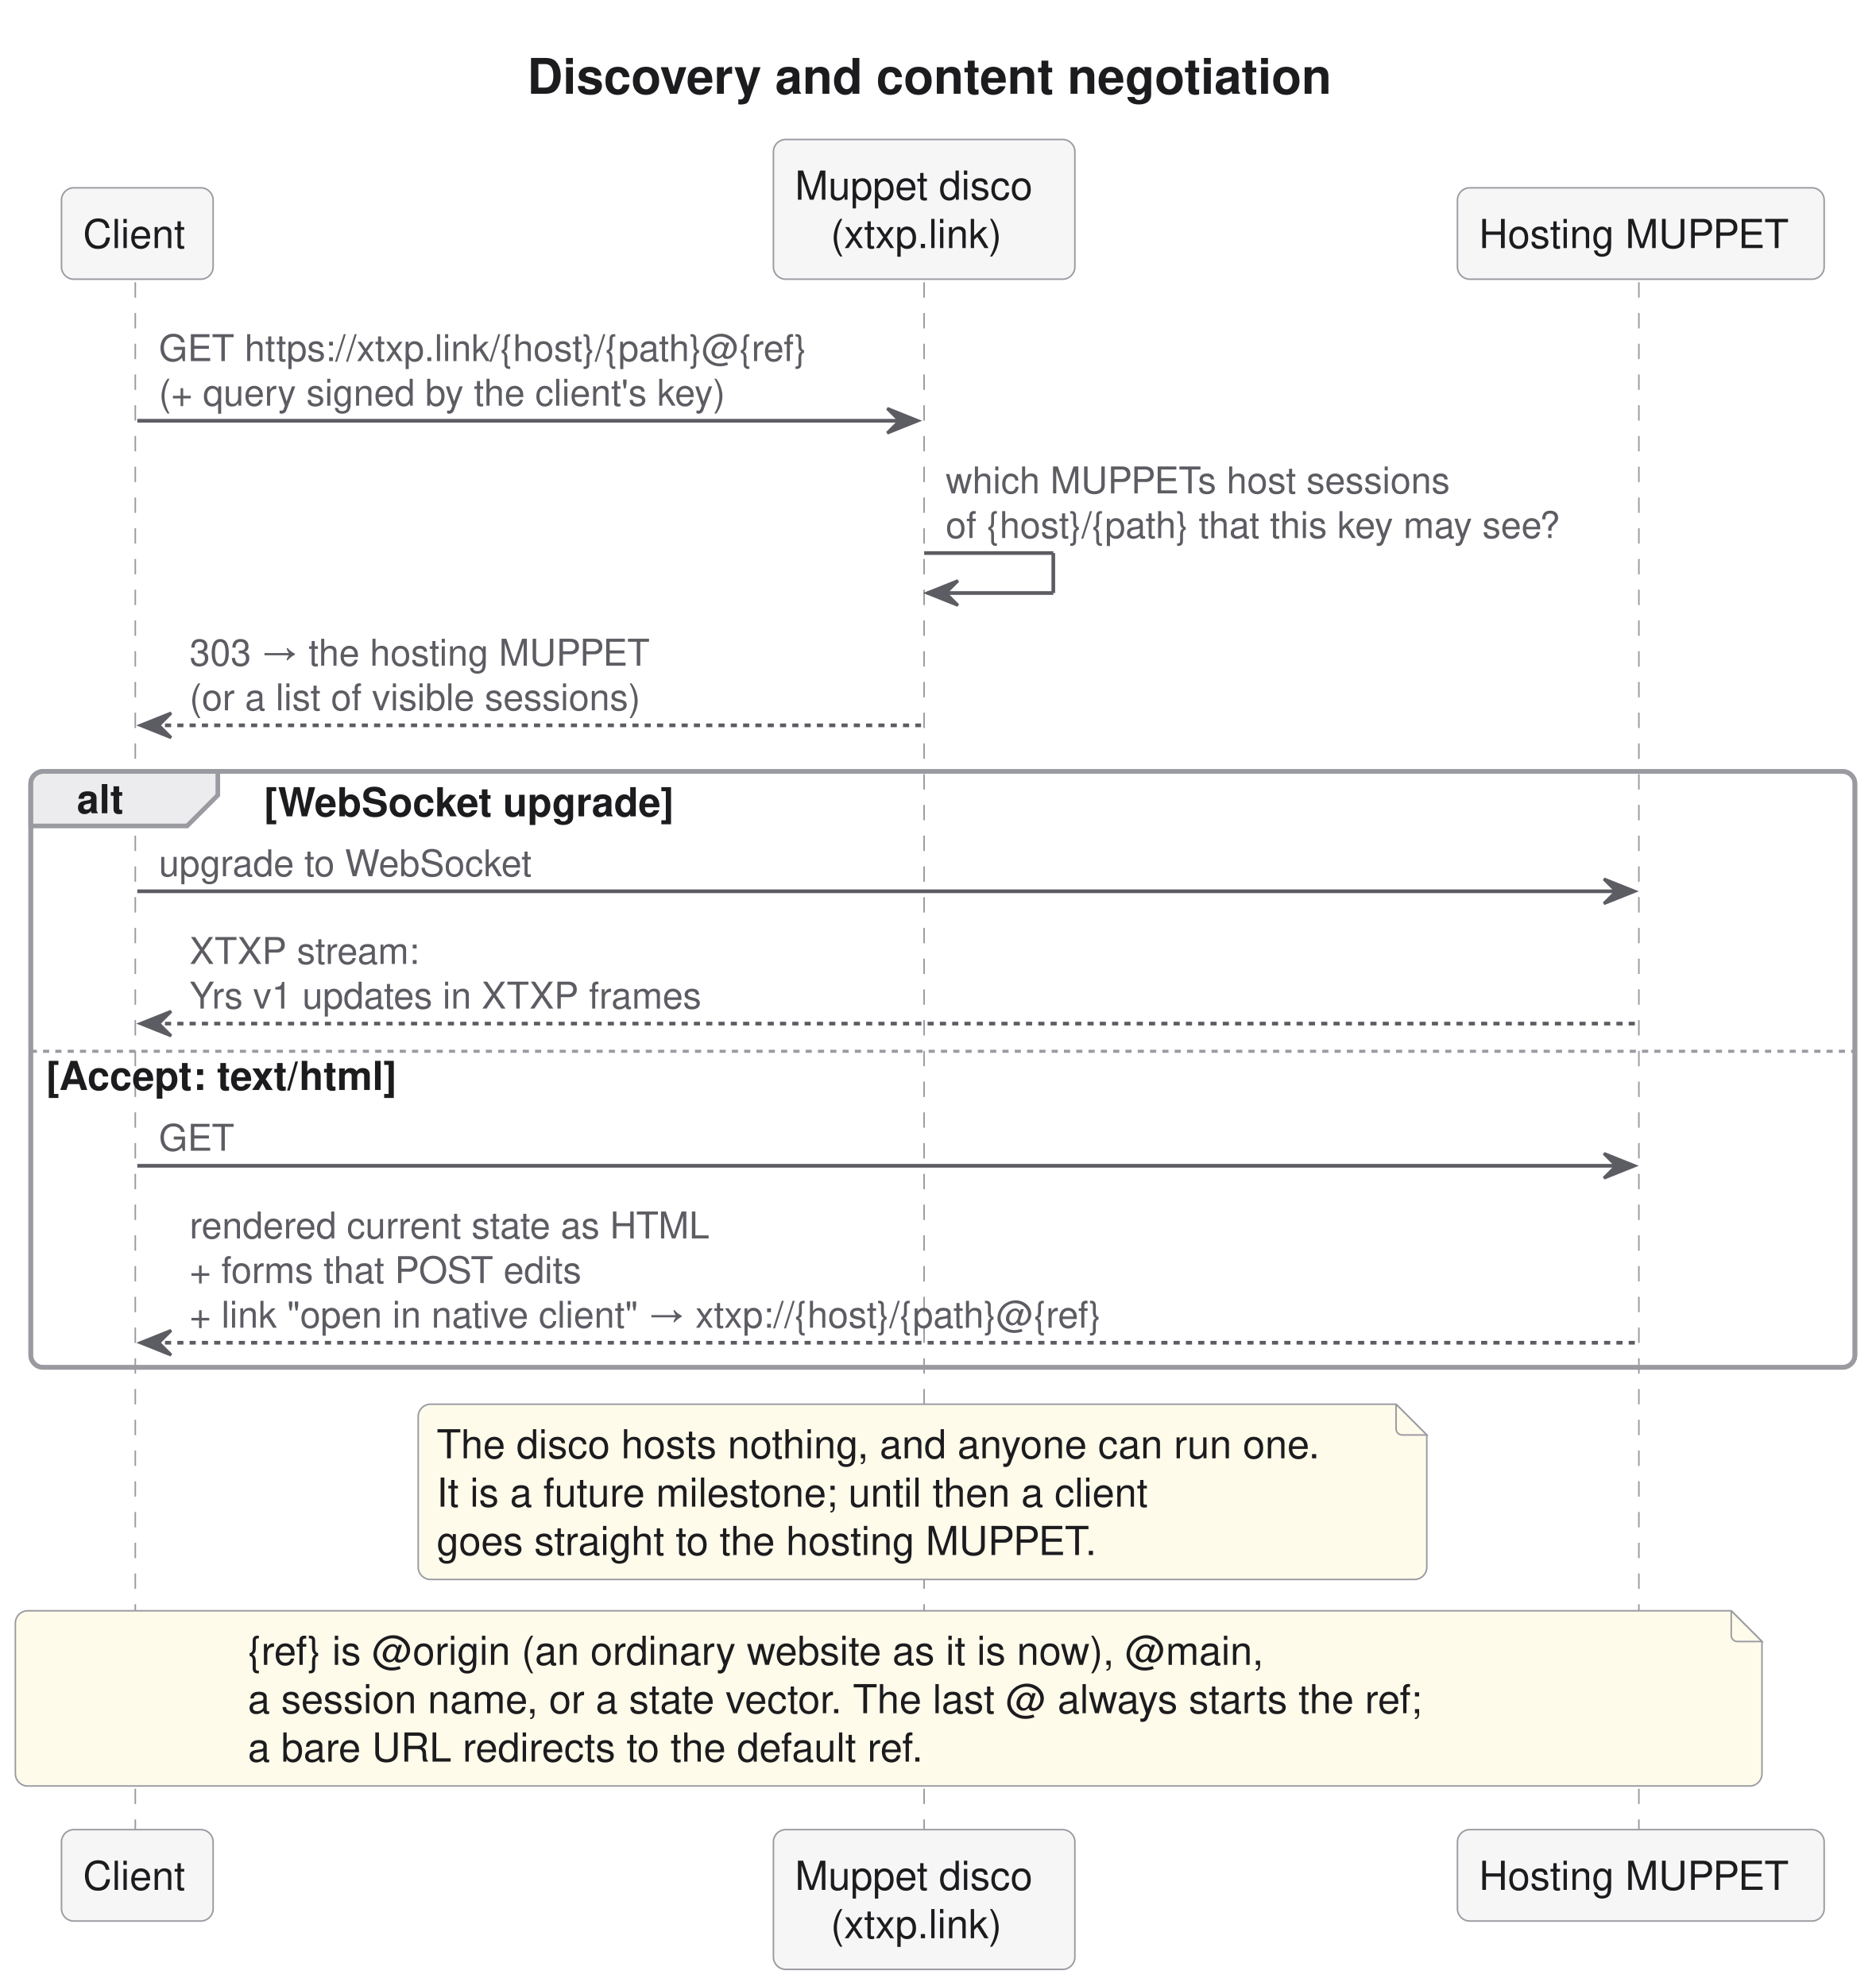
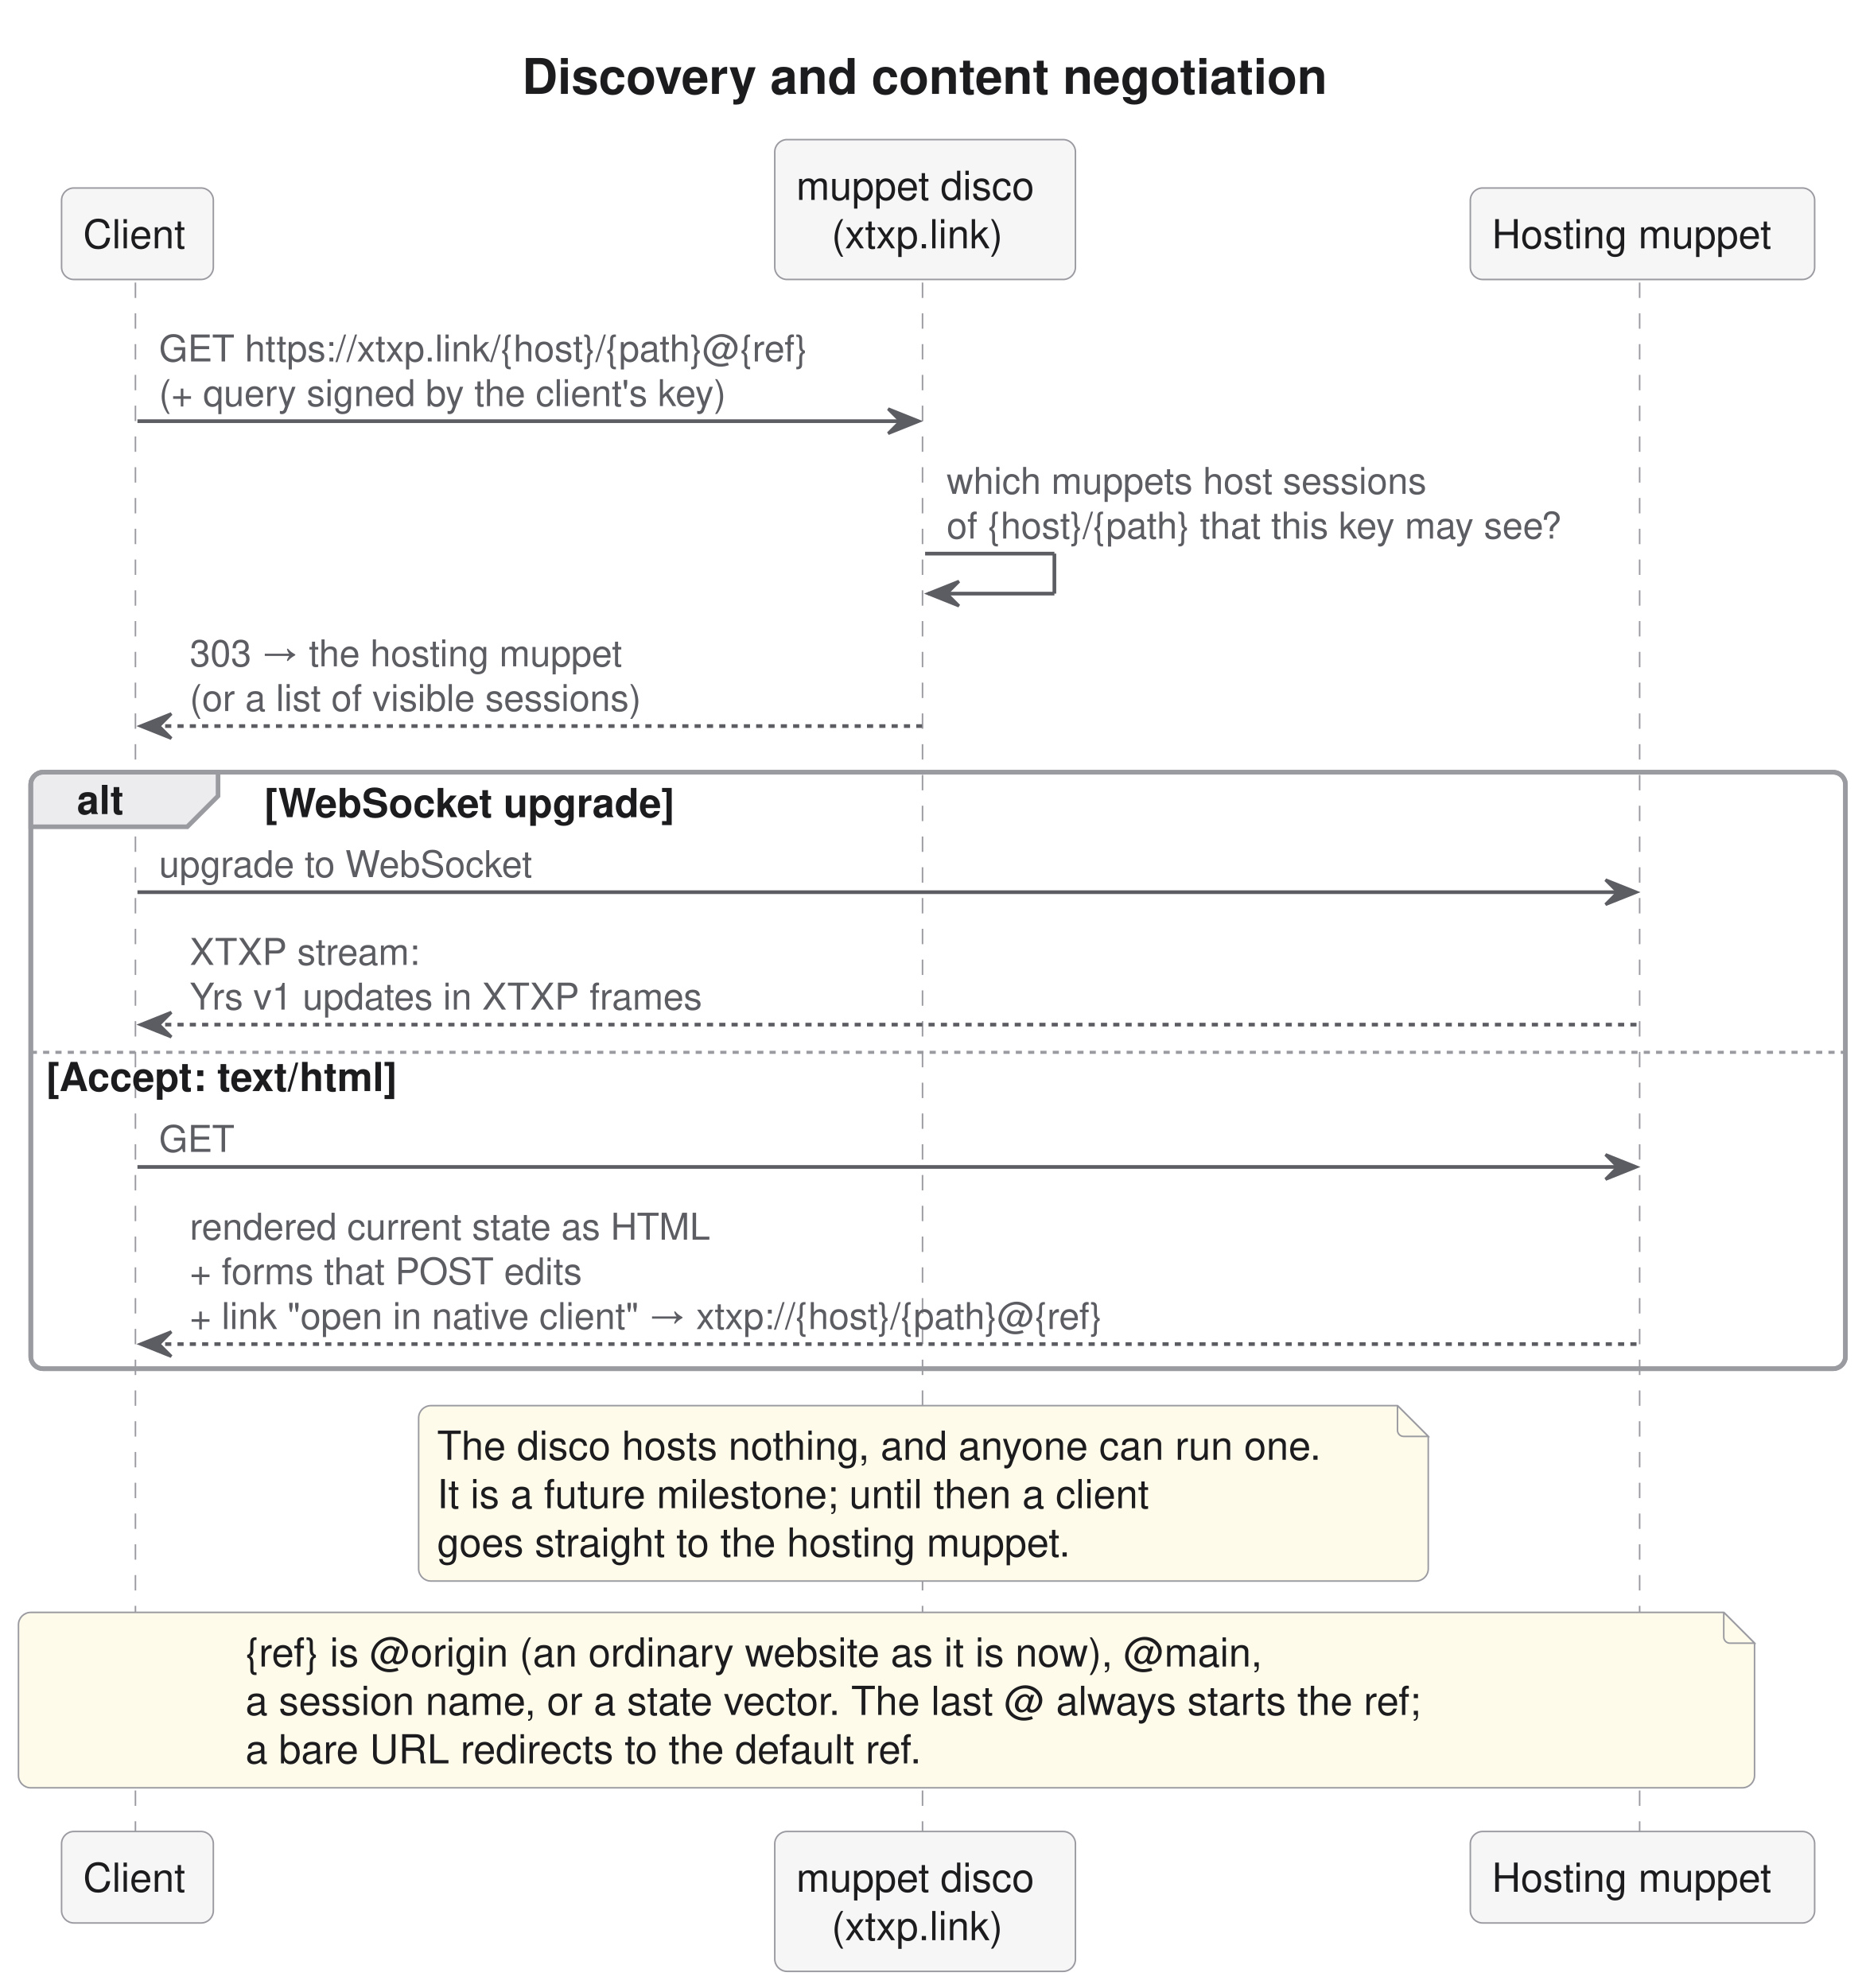
- <svg xmlns="http://www.w3.org/2000/svg" contentStyleType="text/css" data-diagram-type="SEQUENCE" height="646px" preserveAspectRatio="none" style="width:610px;height:646px;" version="1.1" viewBox="0 0 610 646" width="610px" zoomAndPan="magnify">
+ <svg xmlns="http://www.w3.org/2000/svg" contentStyleType="text/css" data-diagram-type="SEQUENCE" height="646px" preserveAspectRatio="none" style="width:606px;height:646px;" version="1.1" viewBox="0 0 606 646" width="606px" zoomAndPan="magnify">
  <defs />
  <g>
-     <text fill="#1C1C1F" font-family="Helvetica" font-size="16" font-weight="bold" lengthAdjust="spacing" textLength="269.32" x="171.452" y="30.5">Discovery and content negotiation</text>
-     <rect fill="none" height="193.825" rx="4" ry="4" style="stroke:#9A9AA1;stroke-width:1.5;" width="593.225" x="10" y="250.935" />
+     <text fill="#1C1C1F" font-family="Helvetica" font-size="16" font-weight="bold" lengthAdjust="spacing" textLength="269.32" x="169.602" y="30.5">Discovery and content negotiation</text>
+     <rect fill="none" height="193.825" rx="4" ry="4" style="stroke:#9A9AA1;stroke-width:1.5;" width="589.524" x="10" y="250.935" />
    <g>
      <rect fill="#000000" fill-opacity="0" height="504.319" width="8" x="40.653" y="91.818" />
      <line style="stroke:#9A9AA1;stroke-width:0.5;stroke-dasharray:5,5;" x1="44" x2="44" y1="91.818" y2="596.138" />
    </g>
    <g>
      <rect fill="#000000" fill-opacity="0" height="504.319" width="8" x="296.538" y="91.818" />
-       <line style="stroke:#9A9AA1;stroke-width:0.5;stroke-dasharray:5,5;" x1="300.522" x2="300.522" y1="91.818" y2="596.138" />
+       <line style="stroke:#9A9AA1;stroke-width:0.5;stroke-dasharray:5,5;" x1="299.7" x2="299.7" y1="91.818" y2="596.138" />
    </g>
    <g>
      <rect fill="#000000" fill-opacity="0" height="504.319" width="8" x="529.596" y="91.818" />
-       <line style="stroke:#9A9AA1;stroke-width:0.5;stroke-dasharray:5,5;" x1="532.968" x2="532.968" y1="91.818" y2="596.138" />
+       <line style="stroke:#9A9AA1;stroke-width:0.5;stroke-dasharray:5,5;" x1="532.668" x2="532.668" y1="91.818" y2="596.138" />
    </g>
    <g class="participant participant-head" data-participant="c">
      <rect fill="#F6F6F7" height="29.73" rx="4" ry="4" style="stroke:#9A9AA1;stroke-width:0.5;" width="49.306" x="20" y="61.089" />
      <text fill="#1C1C1F" font-family="Helvetica" font-size="13" lengthAdjust="spacing" textLength="35.306" x="27" y="80.683">Client</text>
    </g>
    <g class="participant participant-tail" data-participant="c">
      <rect fill="#F6F6F7" height="29.73" rx="4" ry="4" style="stroke:#9A9AA1;stroke-width:0.5;" width="49.306" x="20" y="595.138" />
      <text fill="#1C1C1F" font-family="Helvetica" font-size="13" lengthAdjust="spacing" textLength="35.306" x="27" y="614.731">Client</text>
    </g>
    <g class="participant participant-head" data-participant="gw">
-       <rect fill="#F6F6F7" height="45.459" rx="4" ry="4" style="stroke:#9A9AA1;stroke-width:0.5;" width="98.03" x="251.523" y="45.359" />
-       <text fill="#1C1C1F" font-family="Helvetica" font-size="13" lengthAdjust="spacing" textLength="84.03" x="258.522" y="64.953">Muppet disco</text>
+       <rect fill="#F6F6F7" height="45.459" rx="4" ry="4" style="stroke:#9A9AA1;stroke-width:0.5;" width="97.675" x="251.7" y="45.359" />
+       <text fill="#1C1C1F" font-family="Helvetica" font-size="13" lengthAdjust="spacing" textLength="83.675" x="258.7" y="64.953">muppet disco</text>
      <text fill="#1C1C1F" font-family="Helvetica" font-size="13" lengthAdjust="spacing" textLength="60.747" x="270.164" y="80.683">(xtxp.link)</text>
    </g>
    <g class="participant participant-tail" data-participant="gw">
-       <rect fill="#F6F6F7" height="45.459" rx="4" ry="4" style="stroke:#9A9AA1;stroke-width:0.5;" width="98.03" x="251.523" y="595.138" />
-       <text fill="#1C1C1F" font-family="Helvetica" font-size="13" lengthAdjust="spacing" textLength="84.03" x="258.522" y="614.731">Muppet disco</text>
+       <rect fill="#F6F6F7" height="45.459" rx="4" ry="4" style="stroke:#9A9AA1;stroke-width:0.5;" width="97.675" x="251.7" y="595.138" />
+       <text fill="#1C1C1F" font-family="Helvetica" font-size="13" lengthAdjust="spacing" textLength="83.675" x="258.7" y="614.731">muppet disco</text>
      <text fill="#1C1C1F" font-family="Helvetica" font-size="13" lengthAdjust="spacing" textLength="60.747" x="270.164" y="630.461">(xtxp.link)</text>
    </g>
    <g class="participant participant-head" data-participant="node">
-       <rect fill="#F6F6F7" height="29.73" rx="4" ry="4" style="stroke:#9A9AA1;stroke-width:0.5;" width="119.257" x="473.968" y="61.089" />
-       <text fill="#1C1C1F" font-family="Helvetica" font-size="13" lengthAdjust="spacing" textLength="105.257" x="480.968" y="80.683">Hosting MUPPET</text>
+       <rect fill="#F6F6F7" height="29.73" rx="4" ry="4" style="stroke:#9A9AA1;stroke-width:0.5;" width="111.856" x="477.668" y="61.089" />
+       <text fill="#1C1C1F" font-family="Helvetica" font-size="13" lengthAdjust="spacing" textLength="97.856" x="484.668" y="80.683">Hosting muppet</text>
    </g>
    <g class="participant participant-tail" data-participant="node">
-       <rect fill="#F6F6F7" height="29.73" rx="4" ry="4" style="stroke:#9A9AA1;stroke-width:0.5;" width="119.257" x="473.968" y="595.138" />
-       <text fill="#1C1C1F" font-family="Helvetica" font-size="13" lengthAdjust="spacing" textLength="105.257" x="480.968" y="614.731">Hosting MUPPET</text>
+       <rect fill="#F6F6F7" height="29.73" rx="4" ry="4" style="stroke:#9A9AA1;stroke-width:0.5;" width="111.856" x="477.668" y="595.138" />
+       <text fill="#1C1C1F" font-family="Helvetica" font-size="13" lengthAdjust="spacing" textLength="97.856" x="484.668" y="614.731">Hosting muppet</text>
    </g>
    <g class="message" data-participant-1="c" data-participant-2="gw">
      <polygon fill="#5C5C63" points="288.538,132.857,298.538,136.857,288.538,140.857,292.538,136.857" style="stroke:#5C5C63;stroke-width:1;" />
      <line style="stroke:#5C5C63;stroke-width:1.2;" x1="44.653" x2="294.538" y1="136.857" y2="136.857" />
      <text fill="#5C5C63" font-family="Helvetica" font-size="12" lengthAdjust="spacing" textLength="231.885" x="51.653" y="117.443">GET https://xtxp.link/{host}/{path}@{ref}</text>
      <text fill="#5C5C63" font-family="Helvetica" font-size="12" lengthAdjust="spacing" textLength="200.725" x="51.653" y="131.963">(+ query signed by the client's key)</text>
    </g>
    <g class="message" data-participant-1="gw" data-participant-2="gw">
      <line style="stroke:#5C5C63;stroke-width:1.2;" x1="300.538" x2="342.538" y1="179.897" y2="179.897" />
      <line style="stroke:#5C5C63;stroke-width:1.2;" x1="342.538" x2="342.538" y1="179.897" y2="192.897" />
      <line style="stroke:#5C5C63;stroke-width:1.2;" x1="301.538" x2="342.538" y1="192.897" y2="192.897" />
      <polygon fill="#5C5C63" points="311.538,188.897,301.538,192.897,311.538,196.897,307.538,192.897" style="stroke:#5C5C63;stroke-width:1;" />
-       <text fill="#5C5C63" font-family="Helvetica" font-size="12" lengthAdjust="spacing" textLength="174.363" x="307.538" y="160.482">which MUPPETs host sessions</text>
+       <text fill="#5C5C63" font-family="Helvetica" font-size="12" lengthAdjust="spacing" textLength="167.531" x="307.538" y="160.482">which muppets host sessions</text>
      <text fill="#5C5C63" font-family="Helvetica" font-size="12" lengthAdjust="spacing" textLength="219.059" x="307.538" y="175.002">of {host}/{path} that this key may see?</text>
    </g>
    <g class="message" data-participant-1="gw" data-participant-2="c">
      <polygon fill="#5C5C63" points="55.653,231.935,45.653,235.935,55.653,239.935,51.653,235.935" style="stroke:#5C5C63;stroke-width:1;" />
      <line style="stroke:#5C5C63;stroke-width:1.2;stroke-dasharray:2,2;" x1="49.653" x2="299.538" y1="235.935" y2="235.935" />
-       <text fill="#5C5C63" font-family="Helvetica" font-size="12" lengthAdjust="spacing" textLength="157.324" x="61.653" y="216.522">303 → the hosting MUPPET</text>
+       <text fill="#5C5C63" font-family="Helvetica" font-size="12" lengthAdjust="spacing" textLength="150.492" x="61.653" y="216.522">303 → the hosting muppet</text>
      <text fill="#5C5C63" font-family="Helvetica" font-size="12" lengthAdjust="spacing" textLength="157.453" x="61.653" y="231.041">(or a list of visible sessions)</text>
    </g>
    <path d="M14,250.935 L70.831,250.935 L70.831,258.665 L60.831,268.665 L10,268.665 L10,254.935 A4,4 0 0 1 14,250.935" fill="#ECECEE" style="stroke:#9A9AA1;stroke-width:1.5;" />
-     <rect fill="none" height="193.825" rx="4" ry="4" style="stroke:#9A9AA1;stroke-width:1.5;" width="593.225" x="10" y="250.935" />
+     <rect fill="none" height="193.825" rx="4" ry="4" style="stroke:#9A9AA1;stroke-width:1.5;" width="589.524" x="10" y="250.935" />
    <text fill="#1C1C1F" font-family="Helvetica" font-size="13" font-weight="bold" lengthAdjust="spacing" textLength="15.831" x="25" y="264.529">alt</text>
    <text fill="#1C1C1F" font-family="Helvetica" font-size="13" font-weight="bold" lengthAdjust="spacing" textLength="139.769" x="85.831" y="265.529">[WebSocket upgrade]</text>
    <g class="message" data-participant-1="c" data-participant-2="node">
      <polygon fill="#5C5C63" points="521.596,285.914,531.596,289.914,521.596,293.914,525.596,289.914" style="stroke:#5C5C63;stroke-width:1;" />
      <line style="stroke:#5C5C63;stroke-width:1.2;" x1="44.653" x2="527.596" y1="289.914" y2="289.914" />
      <text fill="#5C5C63" font-family="Helvetica" font-size="12" lengthAdjust="spacing" textLength="130.699" x="51.653" y="285.019">upgrade to WebSocket</text>
    </g>
    <g class="message" data-participant-1="node" data-participant-2="c">
      <polygon fill="#5C5C63" points="55.653,328.953,45.653,332.953,55.653,336.953,51.653,332.953" style="stroke:#5C5C63;stroke-width:1;" />
      <line style="stroke:#5C5C63;stroke-width:1.2;stroke-dasharray:2,2;" x1="49.653" x2="532.596" y1="332.953" y2="332.953" />
      <text fill="#5C5C63" font-family="Helvetica" font-size="12" lengthAdjust="spacing" textLength="77.637" x="61.653" y="313.539">XTXP stream:</text>
      <text fill="#5C5C63" font-family="Helvetica" font-size="12" lengthAdjust="spacing" textLength="174.598" x="61.653" y="328.059">Yrs v1 updates in XTXP frames</text>
    </g>
-     <line style="stroke:#9A9AA1;stroke-width:1;stroke-dasharray:2,2;" x1="10" x2="603.225" y1="341.953" y2="341.953" />
+     <line style="stroke:#9A9AA1;stroke-width:1;stroke-dasharray:2,2;" x1="10" x2="599.524" y1="341.953" y2="341.953" />
    <text fill="#1C1C1F" font-family="Helvetica" font-size="13" font-weight="bold" lengthAdjust="spacing" textLength="121.018" x="15" y="354.547">[Accept: text/html]</text>
    <g class="message" data-participant-1="c" data-participant-2="node">
      <polygon fill="#5C5C63" points="521.596,375.202,531.596,379.202,521.596,383.202,525.596,379.202" style="stroke:#5C5C63;stroke-width:1;" />
      <line style="stroke:#5C5C63;stroke-width:1.2;" x1="44.653" x2="527.596" y1="379.202" y2="379.202" />
      <text fill="#5C5C63" font-family="Helvetica" font-size="12" lengthAdjust="spacing" textLength="23.912" x="51.653" y="374.308">GET</text>
    </g>
    <g class="message" data-participant-1="node" data-participant-2="c">
      <polygon fill="#5C5C63" points="55.653,432.761,45.653,436.761,55.653,440.761,51.653,436.761" style="stroke:#5C5C63;stroke-width:1;" />
      <line style="stroke:#5C5C63;stroke-width:1.2;stroke-dasharray:2,2;" x1="49.653" x2="532.596" y1="436.761" y2="436.761" />
      <text fill="#5C5C63" font-family="Helvetica" font-size="12" lengthAdjust="spacing" textLength="181.588" x="61.653" y="402.827">rendered current state as HTML</text>
      <text fill="#5C5C63" font-family="Helvetica" font-size="12" lengthAdjust="spacing" textLength="135.92" x="61.653" y="417.347">+ forms that POST edits</text>
      <text fill="#5C5C63" font-family="Helvetica" font-size="12" lengthAdjust="spacing" textLength="326.086" x="61.653" y="431.866">+ link "open in native client" → xtxp://{host}/{path}@{ref}</text>
    </g>
    <path d="M136,460.761 L136,509.761 A4,4 0 0 0 140,513.761 L460,513.761 A4,4 0 0 0 464,509.761 L464,466.761 L454,456.761 L140,456.761 A4,4 0 0 0 136,460.761" fill="#FFFBEA" style="stroke:#9A9AA1;stroke-width:0.5;" />
    <path d="M454,456.761 L454,464.761 A2,2 0 0 0 456,466.761 L464,466.761 L454,456.761" fill="#FFFBEA" style="stroke:#9A9AA1;stroke-width:0.5;" />
    <text fill="#1C1C1F" font-family="Helvetica" font-size="13" lengthAdjust="spacing" textLength="307.271" x="142" y="474.354">The disco hosts nothing, and anyone can run one.</text>
    <text fill="#1C1C1F" font-family="Helvetica" font-size="13" lengthAdjust="spacing" textLength="248.225" x="142" y="490.084">It is a future milestone; until then a client</text>
-     <text fill="#1C1C1F" font-family="Helvetica" font-size="13" lengthAdjust="spacing" textLength="229.798" x="142" y="505.813">goes straight to the hosting MUPPET.</text>
-     <path d="M5,527.949 L5,576.949 A4,4 0 0 0 9,580.949 L569,580.949 A4,4 0 0 0 573,576.949 L573,533.949 L563,523.949 L9,523.949 A4,4 0 0 0 5,527.949" fill="#FFFBEA" style="stroke:#9A9AA1;stroke-width:0.5;" />
-     <path d="M563,523.949 L563,531.949 A2,2 0 0 0 565,533.949 L573,533.949 L563,523.949" fill="#FFFBEA" style="stroke:#9A9AA1;stroke-width:0.5;" />
-     <text fill="#1C1C1F" font-family="Helvetica" font-size="13" lengthAdjust="spacing" textLength="352.847" x="80.599" y="541.543">{ref} is @origin (an ordinary website as it is now), @main,</text>
-     <text fill="#1C1C1F" font-family="Helvetica" font-size="13" lengthAdjust="spacing" textLength="408.027" x="80.599" y="557.273">a session name, or a state vector. The last @ always starts the ref;</text>
-     <text fill="#1C1C1F" font-family="Helvetica" font-size="13" lengthAdjust="spacing" textLength="235.949" x="80.599" y="573.002">a bare URL redirects to the default ref.</text>
+     <text fill="#1C1C1F" font-family="Helvetica" font-size="13" lengthAdjust="spacing" textLength="222.397" x="142" y="505.813">goes straight to the hosting muppet.</text>
+     <path d="M6,527.949 L6,576.949 A4,4 0 0 0 10,580.949 L566,580.949 A4,4 0 0 0 570,576.949 L570,533.949 L560,523.949 L10,523.949 A4,4 0 0 0 6,527.949" fill="#FFFBEA" style="stroke:#9A9AA1;stroke-width:0.5;" />
+     <path d="M560,523.949 L560,531.949 A2,2 0 0 0 562,533.949 L570,533.949 L560,523.949" fill="#FFFBEA" style="stroke:#9A9AA1;stroke-width:0.5;" />
+     <text fill="#1C1C1F" font-family="Helvetica" font-size="13" lengthAdjust="spacing" textLength="352.847" x="79.748" y="541.543">{ref} is @origin (an ordinary website as it is now), @main,</text>
+     <text fill="#1C1C1F" font-family="Helvetica" font-size="13" lengthAdjust="spacing" textLength="408.027" x="79.748" y="557.273">a session name, or a state vector. The last @ always starts the ref;</text>
+     <text fill="#1C1C1F" font-family="Helvetica" font-size="13" lengthAdjust="spacing" textLength="235.949" x="79.748" y="573.002">a bare URL redirects to the default ref.</text>
  </g>
</svg>
